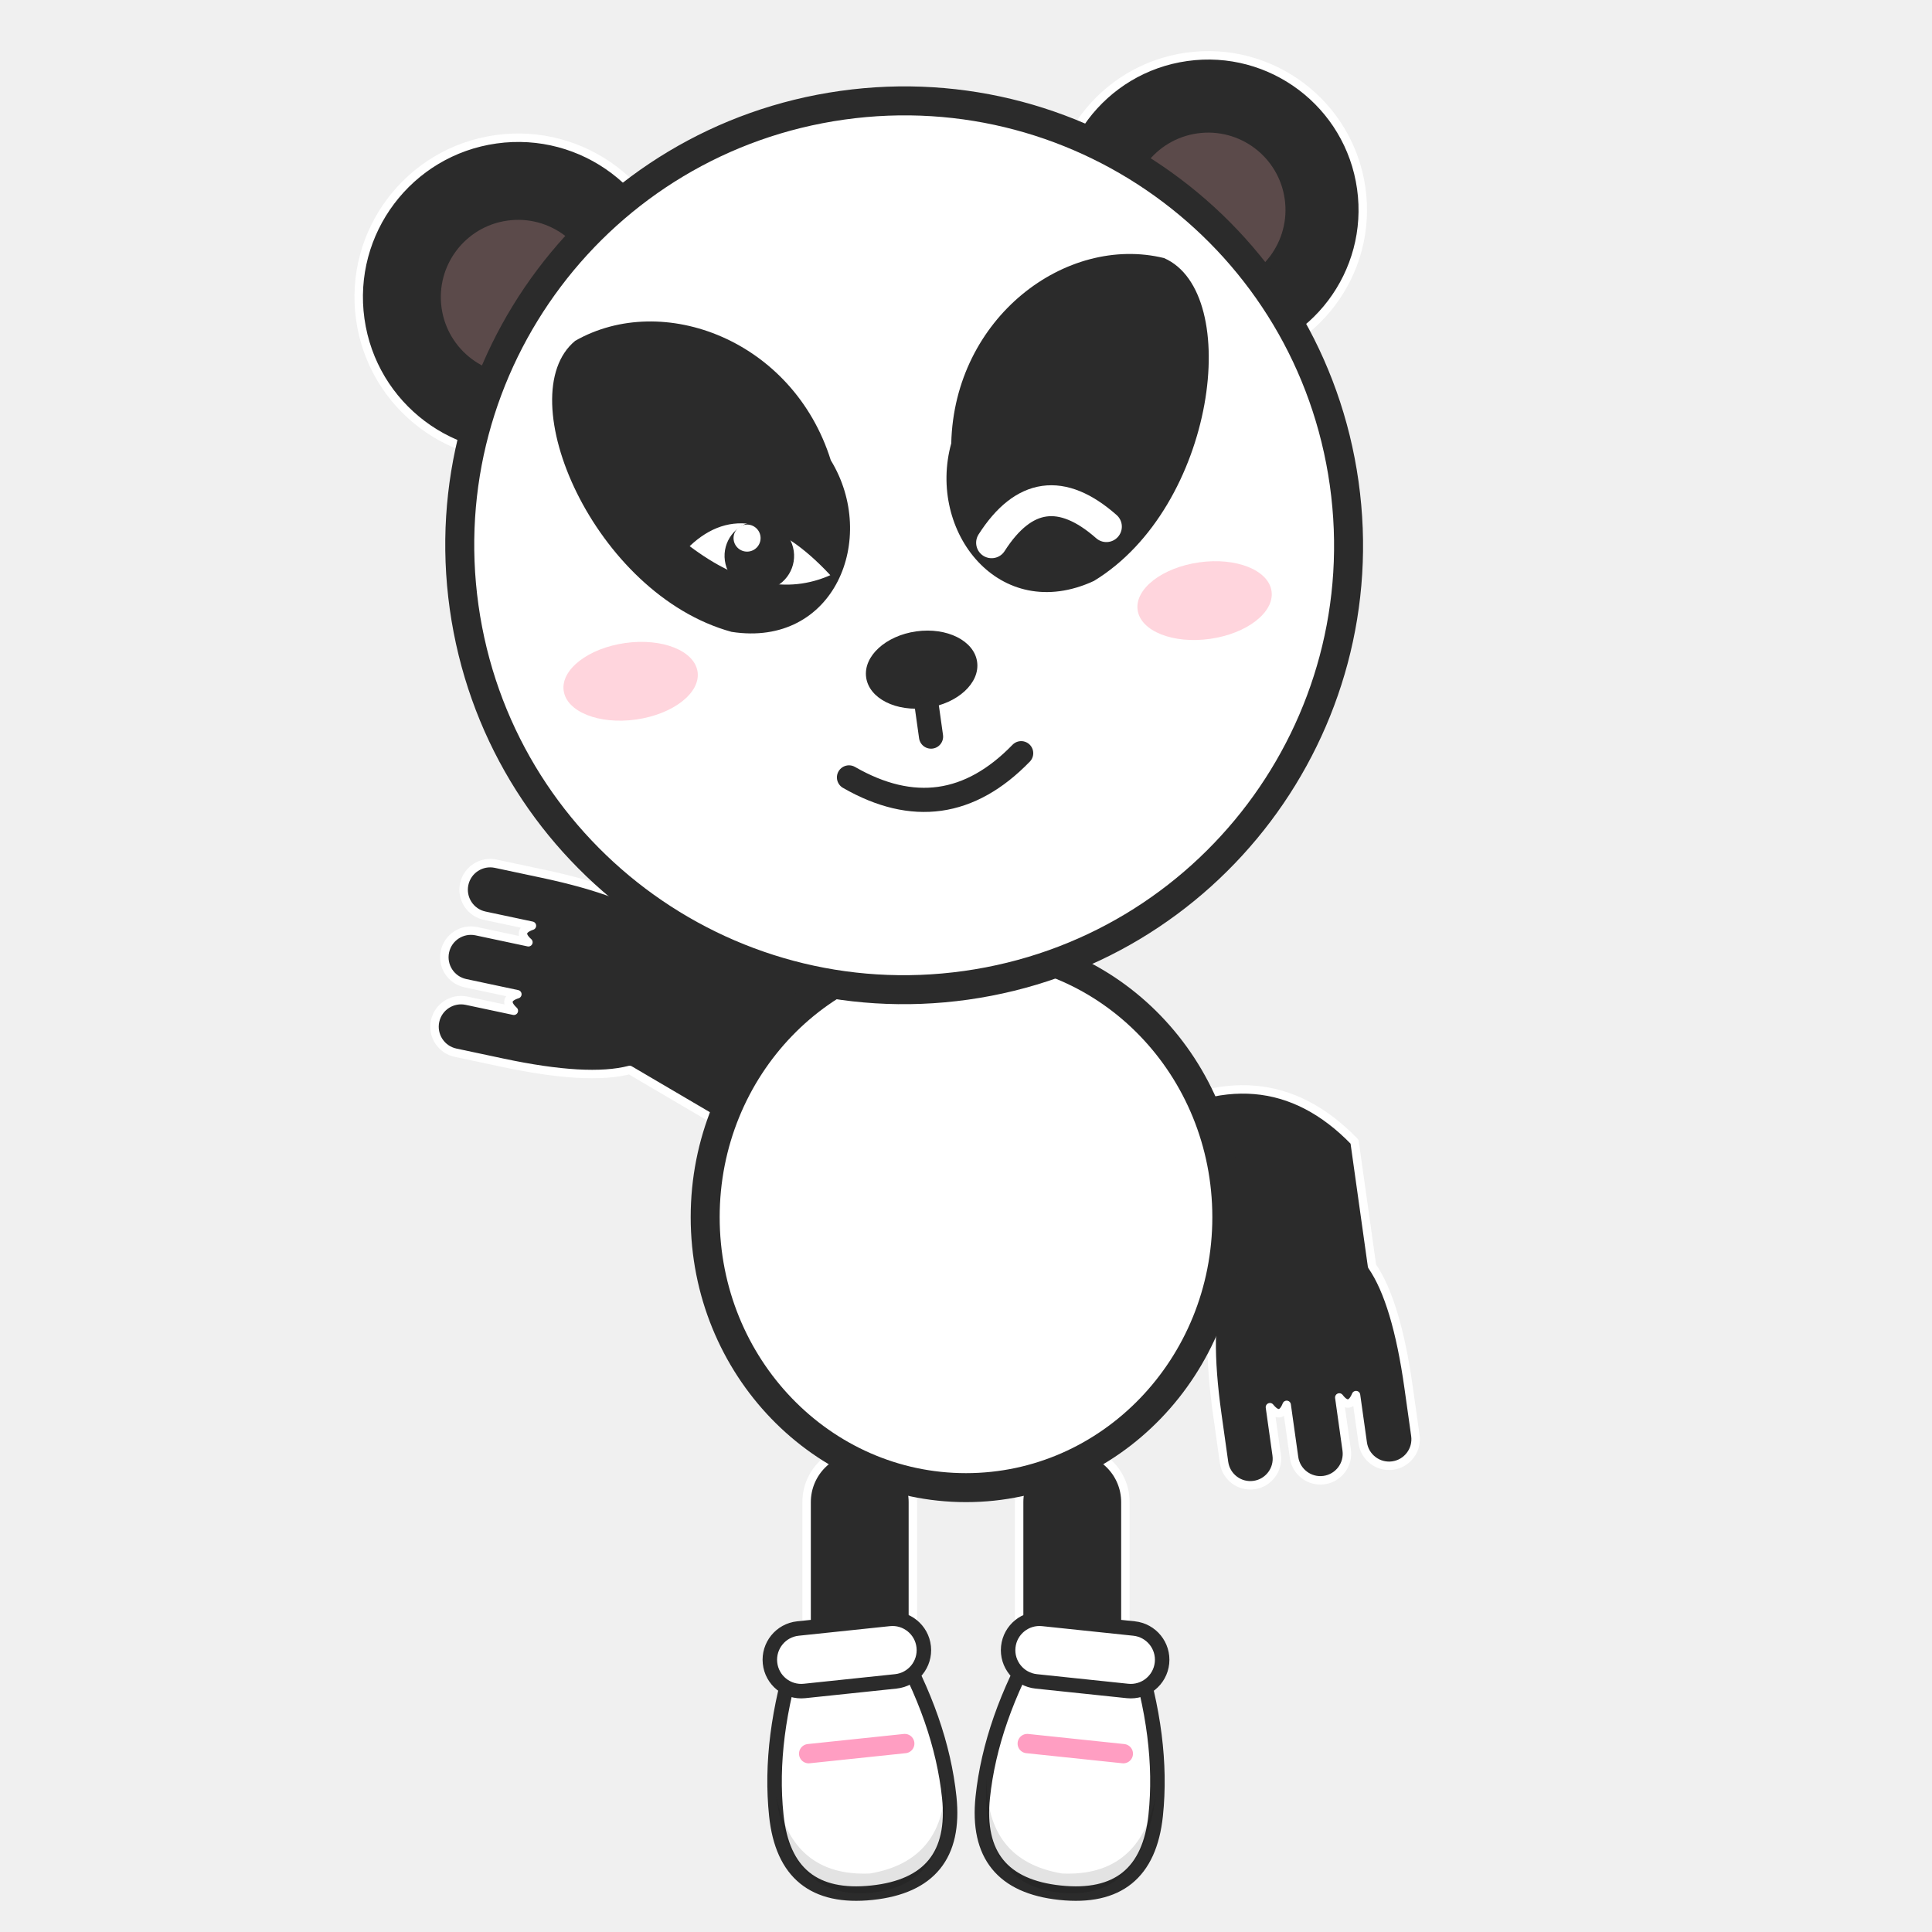
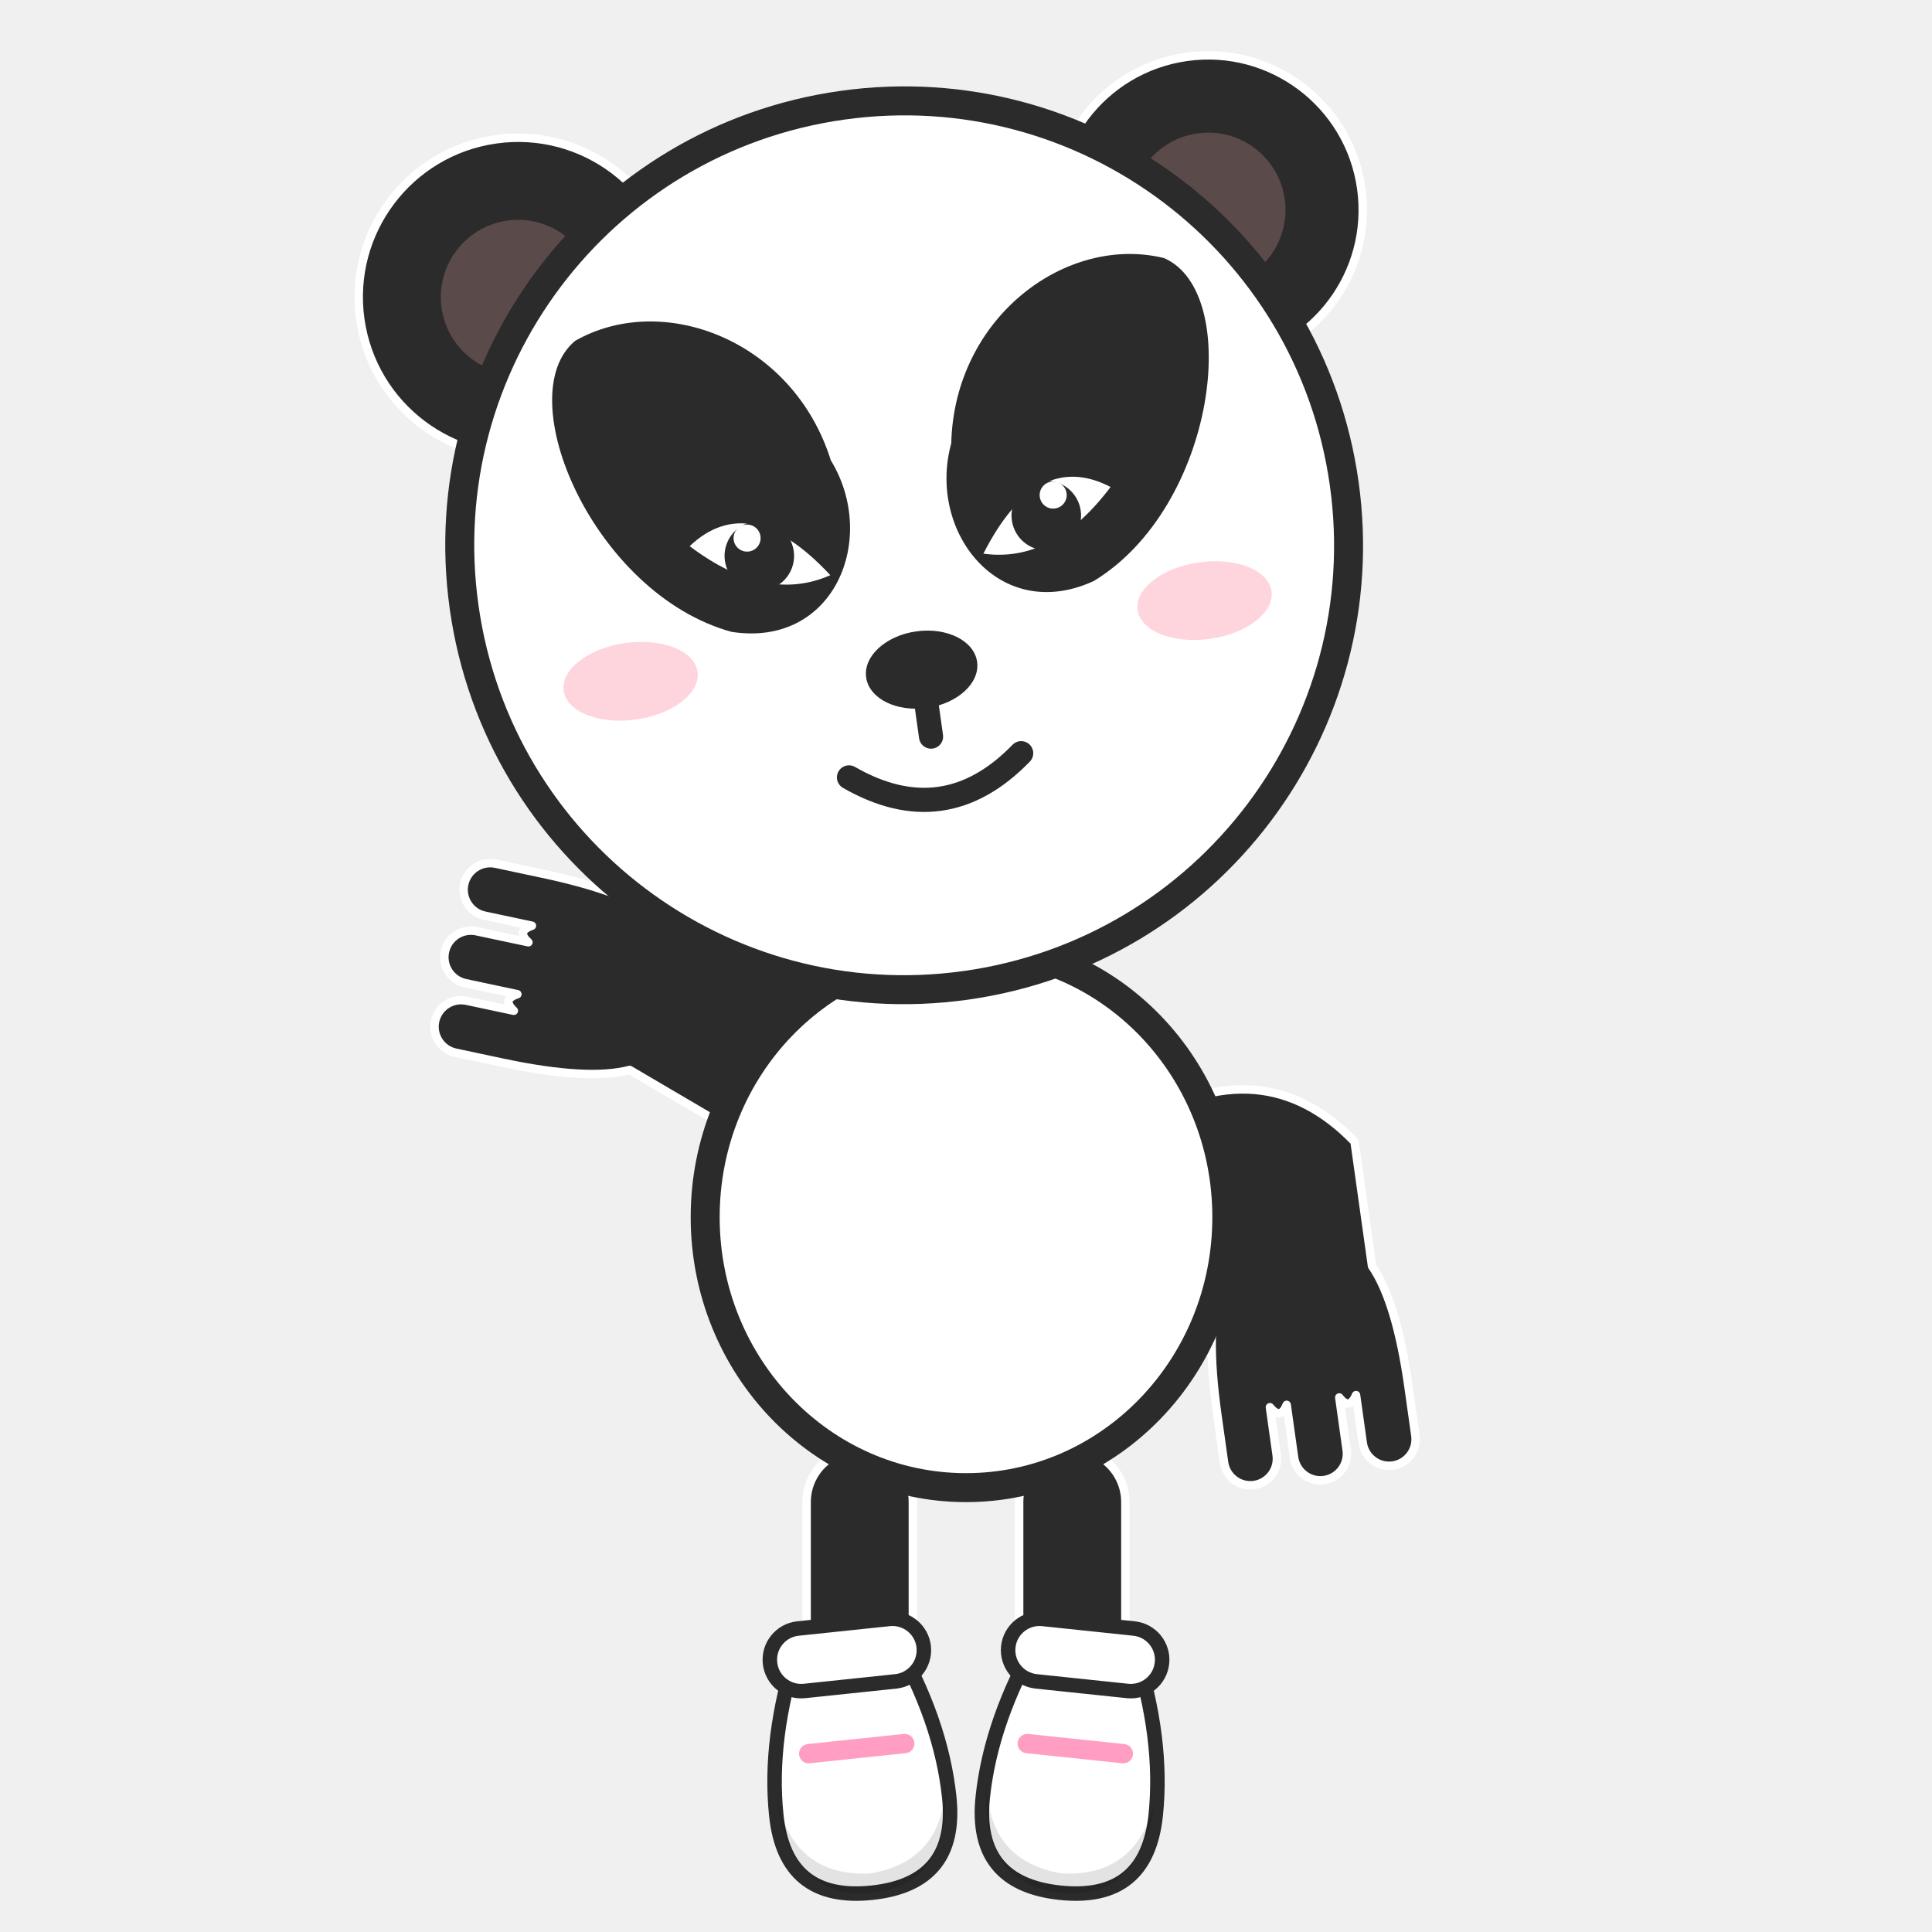
<svg xmlns="http://www.w3.org/2000/svg" viewBox="0 0 200 200" width="200" height="200" role="img" aria-label="Panda guino">
  <defs>
    <g id="foot">
      <path d="M84 170Q80 179 80 187Q80 196 89 196Q98 196 98 187Q98 179 94 170Z" fill="#fff" stroke="#2b2b2b" stroke-width="1.5" />
      <path d="M80.2 185Q80.5 196 89 196Q97.5 196 97.8 185Q97 193.5 89 194Q81 193.5 80.2 185Z" fill="#000" opacity="0.11" />
      <rect x="81" y="168" width="16" height="6.5" rx="3.25" fill="#fff" stroke="#2b2b2b" stroke-width="1.5" />
      <path d="M84 181H94" fill="none" stroke="#ff9ec2" stroke-width="2" stroke-linecap="round" />
    </g>
    <path id="patch" d="M71 29C63 33 67 55 80 62C90 66 97 56 94 47C93 34 81 26 71 29Z" fill="#2b2b2b" />
    <path id="spark" d="M0 -6 L1.4 -1.6 L6 0 L1.4 1.6 L0 6 L-1.4 1.6 L-6 0 L-1.4 -1.6 Z" />
    <path id="arm" d="M82 116Q68 110 60 121L60 134Q58 138 58 147L58 152A2.75 2.75 0 0 0 63.5 152L63.5 147Q64.4 148.5 65.25 147L65.25 152.5A2.75 2.75 0 0 0 70.75 152.5L70.75 147Q71.6 148.5 72.5 147L72.5 152A2.75 2.75 0 0 0 78 152L78 147Q78 138 76 134L82 116Z" />
  </defs>
  <g class="panda" data-emotion="guino" fill="#2b2b2b" stroke-linejoin="round">
    <g class="legs" stroke="#fff" stroke-width="0.875">
      <rect x="83.5" y="150" width="11" height="30" rx="5.5" />
      <rect x="105.5" y="150" width="11" height="30" rx="5.5" />
    </g>
    <use href="#foot" transform="translate(0 0.00) rotate(-6 89 184)" />
    <use href="#foot" transform="translate(0 0.00) matrix(-1 0 0 1 200 0) rotate(-6 89 184)" />
    <g class="arms" stroke="#fff" stroke-width="0.875">
      <g transform="rotate(0.00 80 118) rotate(102 80 118)">
        <use href="#arm" />
      </g>
      <g transform="rotate(-0.00 120 118) matrix(-1 0 0 1 200 0) rotate(8 80 118)">
        <use href="#arm" />
      </g>
    </g>
    <ellipse transform="translate(100 126) scale(1 1.000) translate(-100 -126)" class="body" cx="100" cy="126" rx="27" ry="28" fill="#fff" stroke="#2b2b2b" stroke-width="3" />
    <g class="head" transform="rotate(0.00 100 102) translate(0 0.00) rotate(-8 100 102)">
      <g class="ears" stroke="#fff" stroke-width="0.875">
        <circle cx="64" cy="25" r="16.5" />
        <circle cx="136" cy="26" r="16" />
      </g>
      <circle cx="64" cy="25" r="8" fill="#5b4a4a" />
      <circle cx="136" cy="26" r="8" fill="#5b4a4a" />
      <circle class="skull" cx="100" cy="56" r="46" fill="#fff" stroke="#2b2b2b" stroke-width="3" />
      <g class="patches">
        <use href="#patch" transform="translate(85 50) rotate(-5) translate(-85 -50)" />
        <use href="#patch" transform="matrix(-1 0 0 1 200 0) translate(85 50) rotate(-5) translate(-85 -50)" />
      </g>
      <g transform="translate(0.00 0) translate(100 55) scale(1.000 1.000) translate(-100 -55)" class="eyes">
        <path d="M78 53 Q85 48 92 58 Q85 60 78 53 Z" fill="#fff" />
        <circle cx="85" cy="55" r="3.6" fill="#2b2b2b" />
        <circle cx="84" cy="53" r="1.4" fill="#fff" />
-         <path d="M109 57 Q115 50 121 57" fill="none" stroke="#fff" stroke-width="3.2" stroke-linecap="round" />
+         <path d="M122 53 Q115 48 108 58 Q115 60 122 53 Z" fill="#fff" />
+         <circle cx="115" cy="55" r="3.6" fill="#2b2b2b" />
+         <circle cx="116" cy="53" r="1.4" fill="#fff" />
      </g>
      <ellipse class="nose" cx="100" cy="69" rx="5.8" ry="4" />
      <g transform="translate(0.00 0) translate(100 80) scale(1 1.000) translate(-100 -80)" class="mouth">
        <path d="M100 73 V76 M91 79 Q100 86 109 79" fill="none" stroke="#2b2b2b" stroke-width="2.5" stroke-linecap="round" />
      </g>
      <g class="blush" fill="#ffb3c1" opacity="0.55">
        <ellipse cx="70" cy="66" rx="7" ry="4" />
        <ellipse cx="130" cy="66" rx="7" ry="4" />
      </g>
    </g>
    <g transform="translate(0.00 0.00) translate(100 40) scale(0.300) translate(-100 -40)" opacity="0.00" class="extra" fill="#ffd23f">
      <use href="#spark" transform="translate(128 44) scale(0.95)" />
    </g>
  </g>
</svg>
